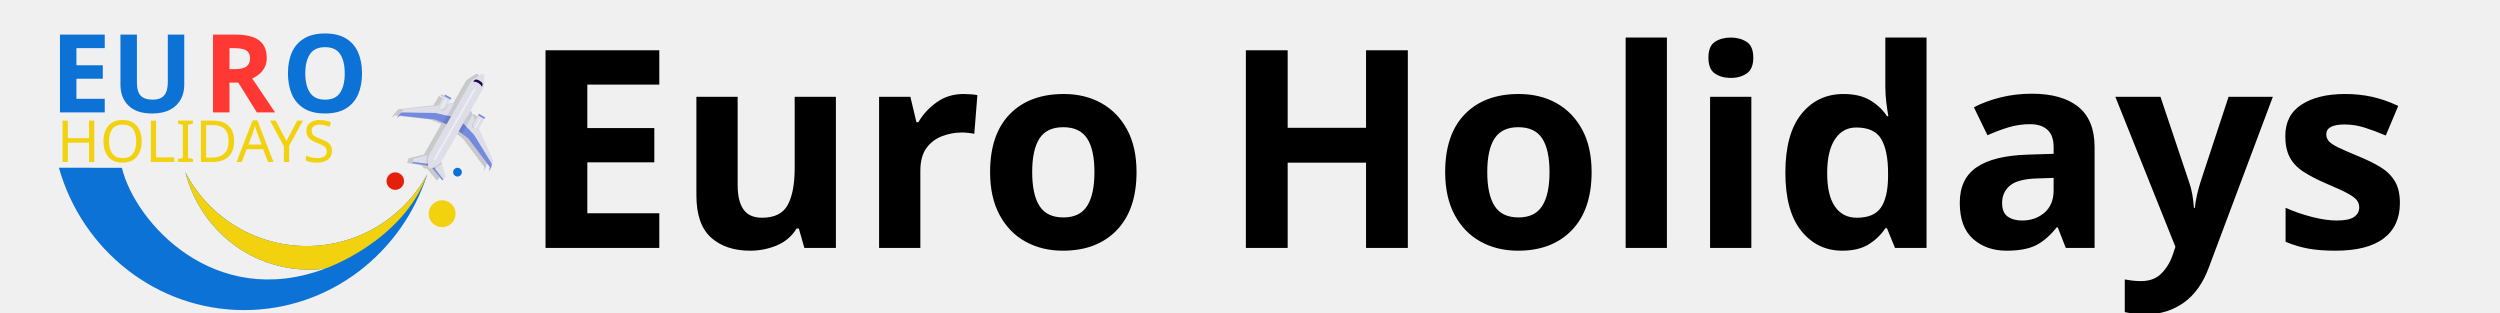
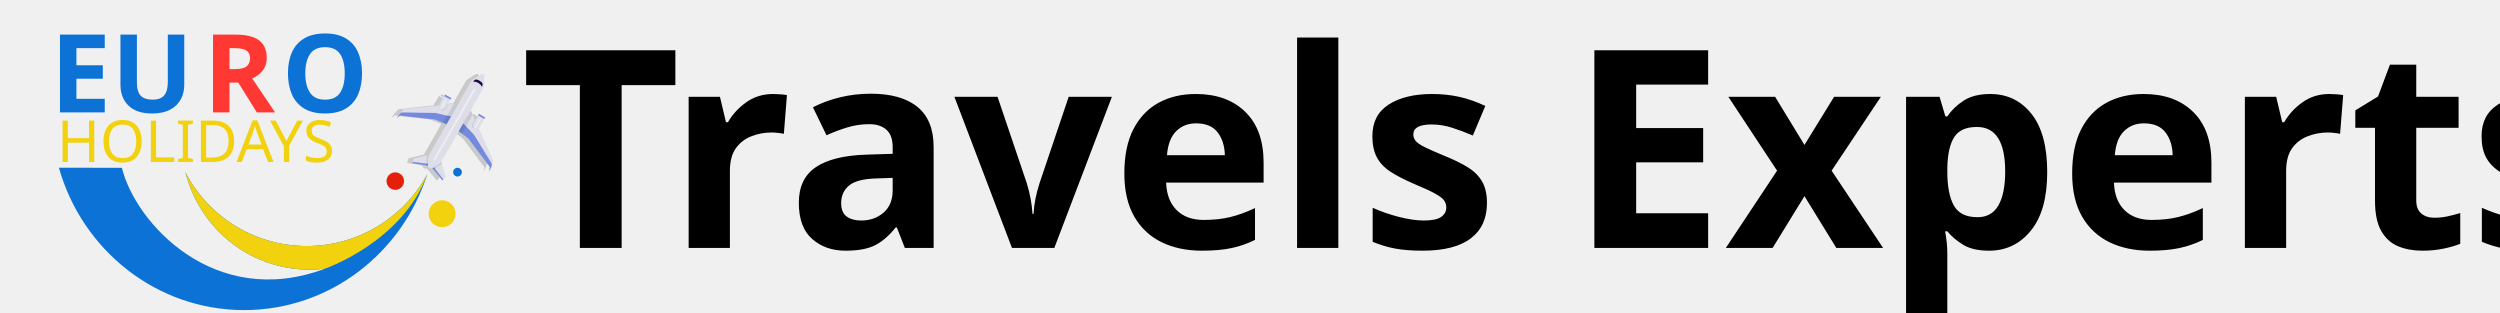
<svg xmlns="http://www.w3.org/2000/svg" id="Layer_1" data-name="Layer 1" viewBox="0 0 800 100">
  <defs>
    <style>.cls-1{opacity:0.36;}.cls-2,.cls-7{opacity:0.45;}.cls-11,.cls-12,.cls-13,.cls-14,.cls-2,.cls-5,.cls-7{isolation:isolate;}.cls-3{fill:#dedee9;}.cls-4{fill:#748ade;}.cls-5{opacity:0.1;}.cls-6{fill:#1d0347;}.cls-7{fill:#fff;}.cls-13,.cls-8{fill:#0d72d6;}.cls-9{fill:#e51f0a;}.cls-10,.cls-11{fill:#f2d10f;}.cls-11{font-size:18.56px;font-family:Montserrat-Regular, Montserrat;}.cls-13,.cls-14{font-size:34.86px;}.cls-13,.cls-14,.cls-15{font-family:Montserrat-Bold, Montserrat;font-weight:700;}.cls-14{fill:#ff3833;}.cls-15{font-size:88.58px;}</style>
  </defs>
  <g class="cls-1">
    <path class="cls-2" d="M134.61,53l.64.1a.92.92,0,0,0,1,.86,1.25,1.25,0,0,0,.32-.08l3.24,3.91,1.05-1.21-1.24-4.13-.2-.63a3.51,3.51,0,0,0,.27-.4L145,42l1,.75,2.11,1.58,4.73,6.26,0,.07h0l2.1,2.77a2.38,2.38,0,0,0,0,.26l-.16.85,0,.19.65-1.13.15-.47.56-1.65h0l-1.61-3.62h0l-1.8-4L151.45,41a1.22,1.22,0,0,0,.3-.34l1.47-2.57-2-1.15-.88,1.54-.12-.25-.69-1.55-.43-1-.19-.44,3.81-6.67a3.15,3.15,0,0,0,.41-1.43l.1-2.78a.69.69,0,0,0-1.06-.61l-2.34,1.5a3,3,0,0,0-1,1.08L145,33.07l-.48,0-1,.12-1.7.19-.27,0,.88-1.54-2-1.15-1.47,2.57a1,1,0,0,0-.14.43l-3.11.35-4.38.5h0l-3.93.45h0l-1.15,1.32-.32.37-.65,1.13.15-.13.65-.57.2-.17,3.46.4h.08l7.8.89,2.43,1,1.15.48-5.34,9.35a2.75,2.75,0,0,0-.2.38l-.71.18-4.18,1-.51,1.52,4.42.71Z" />
    <rect class="cls-2" x="152.06" y="36.12" width="0.56" height="2.32" transform="translate(44.38 151.05) rotate(-60.25)" />
    <rect class="cls-2" x="141.24" y="29.94" width="0.56" height="2.32" transform="matrix(0.5, -0.87, 0.87, 0.5, 44.3, 138.53)" />
  </g>
  <polygon class="cls-3" points="141.15 51.6 142.63 56.52 141.58 57.73 138.22 53.67 141.15 51.6" />
  <polygon class="cls-4" points="141.86 57.41 138.71 53.33 138.22 53.67 141.58 57.73 141.86 57.41" />
  <polygon class="cls-5" points="141.39 52.39 138.72 54.27 138.22 53.67 141.15 51.6 141.39 52.39" />
  <polygon class="cls-3" points="137.46 49.49 132.47 50.71 131.96 52.23 137.16 53.07 137.46 49.49" />
  <polygon class="cls-4" points="132.1 51.82 137.21 52.47 137.16 53.07 131.96 52.23 132.1 51.82" />
  <polygon class="cls-5" points="136.66 49.69 136.39 52.94 137.16 53.07 137.46 49.49 136.66 49.69" />
  <path class="cls-3" d="M137.56,49.12l13-22.76a3.16,3.16,0,0,1,1-1.07l2.33-1.5a.68.68,0,0,1,1,.2.7.7,0,0,1,.1.4l-.1,2.77a3.08,3.08,0,0,1-.41,1.43l-13,22.76A4,4,0,0,1,140,52.84l-1.57.93A.93.93,0,0,1,137,53V51.13A4.15,4.15,0,0,1,137.56,49.12Z" />
  <path class="cls-6" d="M154.21,27.75a3.25,3.25,0,0,0,.18-.43,1,1,0,0,0-.26-1,4.15,4.15,0,0,0-1.42-.83,1,1,0,0,0-1,.26,3.26,3.26,0,0,0-.29.36A3.12,3.12,0,0,1,154.21,27.75Z" />
  <path class="cls-7" d="M152.14,28.78l-12.75,22.3a.31.31,0,0,1-.43.12h0a.31.31,0,0,1-.12-.43l12.75-22.3a.32.32,0,0,1,.43-.12h0A.32.32,0,0,1,152.14,28.78Z" />
  <path class="cls-3" d="M156.54,54.73l0-.19.16-.85a2.38,2.38,0,0,1,.05-.26l-2.1-2.77h0l-.05-.07-4.73-6.25-2.1-1.59-1-.74,3.86-6.74.19.44.43.95.69,1.55.63,1.4.54,1.22,1.35,3,1.8,4h0l1.6,3.62h0l-.55,1.65-.16.47Z" />
  <path class="cls-4" d="M156.54,54.73l0-.19.16-.85a2.38,2.38,0,0,1,.05-.26l-2.1-2.77h0l-.05-.07-4.73-6.25-2.1-1.59-1-.74,1.46-2.54.88.93,2.64,2.81,5.62,9.19s0,.31-.06.74l-.15.46Z" />
  <path class="cls-5" d="M147.8,42.74l-1-.73,3.86-6.74.19.44.43.95Z" />
  <path class="cls-5" d="M151.63,41.15a1.17,1.17,0,0,1-.43-1.58l.78-1.36.62,1.4.54,1.22A1.17,1.17,0,0,1,151.63,41.15Z" />
  <path class="cls-3" d="M155,38.07l-1.47,2.57a1.17,1.17,0,0,1-1.58.43h0a1.16,1.16,0,0,1-.44-1.58h0L153,36.93h0l2,1.14Z" />
  <rect class="cls-4" x="153.84" y="36.08" width="0.56" height="2.32" transform="translate(45.31 152.57) rotate(-60.25)" />
  <rect class="cls-7" x="150.87" y="39.34" width="3.86" height="0.49" rx="0.25" transform="translate(42.61 152.61) rotate(-60.25)" />
  <path class="cls-3" d="M127,37.85l.15-.13.65-.57L128,37l3.45.4h.09l7.79.9,2.44,1,1.14.47L146.76,33l-.48.05-1,.12-1.7.19-1.52.17-1.32.15-3.28.38-4.39.48h0l-3.93.45h0L128,36.35l-.32.37Z" />
  <path class="cls-4" d="M127,37.85l.15-.13.65-.57L128,37l3.45.4h.09l7.79.9,2.44,1,1.14.47,1.45-2.54L143.11,37l-3.77-.85-10.77-.18-.6.42-.33.38Z" />
  <path class="cls-5" d="M141.76,39.3l1.15.47L146.76,33l-.48.06-1,.11Z" />
  <path class="cls-5" d="M141.19,35.18a1.16,1.16,0,0,0,1.58-.43l.78-1.35-1.52.17-1.32.15A1.17,1.17,0,0,0,141.19,35.18Z" />
  <path class="cls-3" d="M144.15,31.89l-1.46,2.56a1.15,1.15,0,0,1-1.58.43h0a1.15,1.15,0,0,1-.43-1.58h0l1.46-2.56h0l2,1.15Z" />
  <rect class="cls-4" x="143.01" y="29.9" width="0.56" height="2.32" transform="translate(45.22 140.05) rotate(-60.25)" />
  <rect class="cls-7" x="140.01" y="33.13" width="3.86" height="0.49" rx="0.25" transform="translate(42.53 140.05) rotate(-60.25)" />
  <path class="cls-8" d="M39,53.69C43.3,71.32,68.62,99.2,103.93,86a40.62,40.62,0,0,1-38-16.74,42,42,0,0,1-6.62-14.14,43.8,43.8,0,0,0,77.44.56c-8,25.28-31.24,43.55-58.65,43.55C50,99.2,26.27,80,18.85,53.68Z" />
  <path class="cls-9" d="M123.69,58a2.8,2.8,0,1,0,2.8-2.85,2.79,2.79,0,0,0-2.8,2.85Z" />
  <path class="cls-8" d="M145,55.12a1.4,1.4,0,1,0,1.39-1.43A1.4,1.4,0,0,0,145,55.12Z" />
  <path class="cls-10" d="M137.17,68.49a4.31,4.31,0,1,0,4.31-4.41A4.36,4.36,0,0,0,137.17,68.49Z" />
  <path class="cls-10" d="M103.93,86a40.65,40.65,0,0,1-38-16.74,42.41,42.41,0,0,1-6.62-14.14,43.8,43.8,0,0,0,77.44.56C128.93,77.42,103.93,86,103.93,86Z" />
  <text class="cls-11" transform="translate(18.23 51.85)">HOLIDAYS</text>
  <g class="cls-12">
    <text class="cls-13" transform="translate(16.05 35.97)">EU</text>
    <text class="cls-14" transform="translate(65.03 35.97)">R</text>
    <text class="cls-13" transform="translate(90.13 35.97)">O</text>
  </g>
-   <text class="cls-15" transform="translate(166.6 79.33)">Euro Holidays</text>
+   <text class="cls-15" transform="translate(166.6 79.33)">Travels Experts</text>
</svg>
